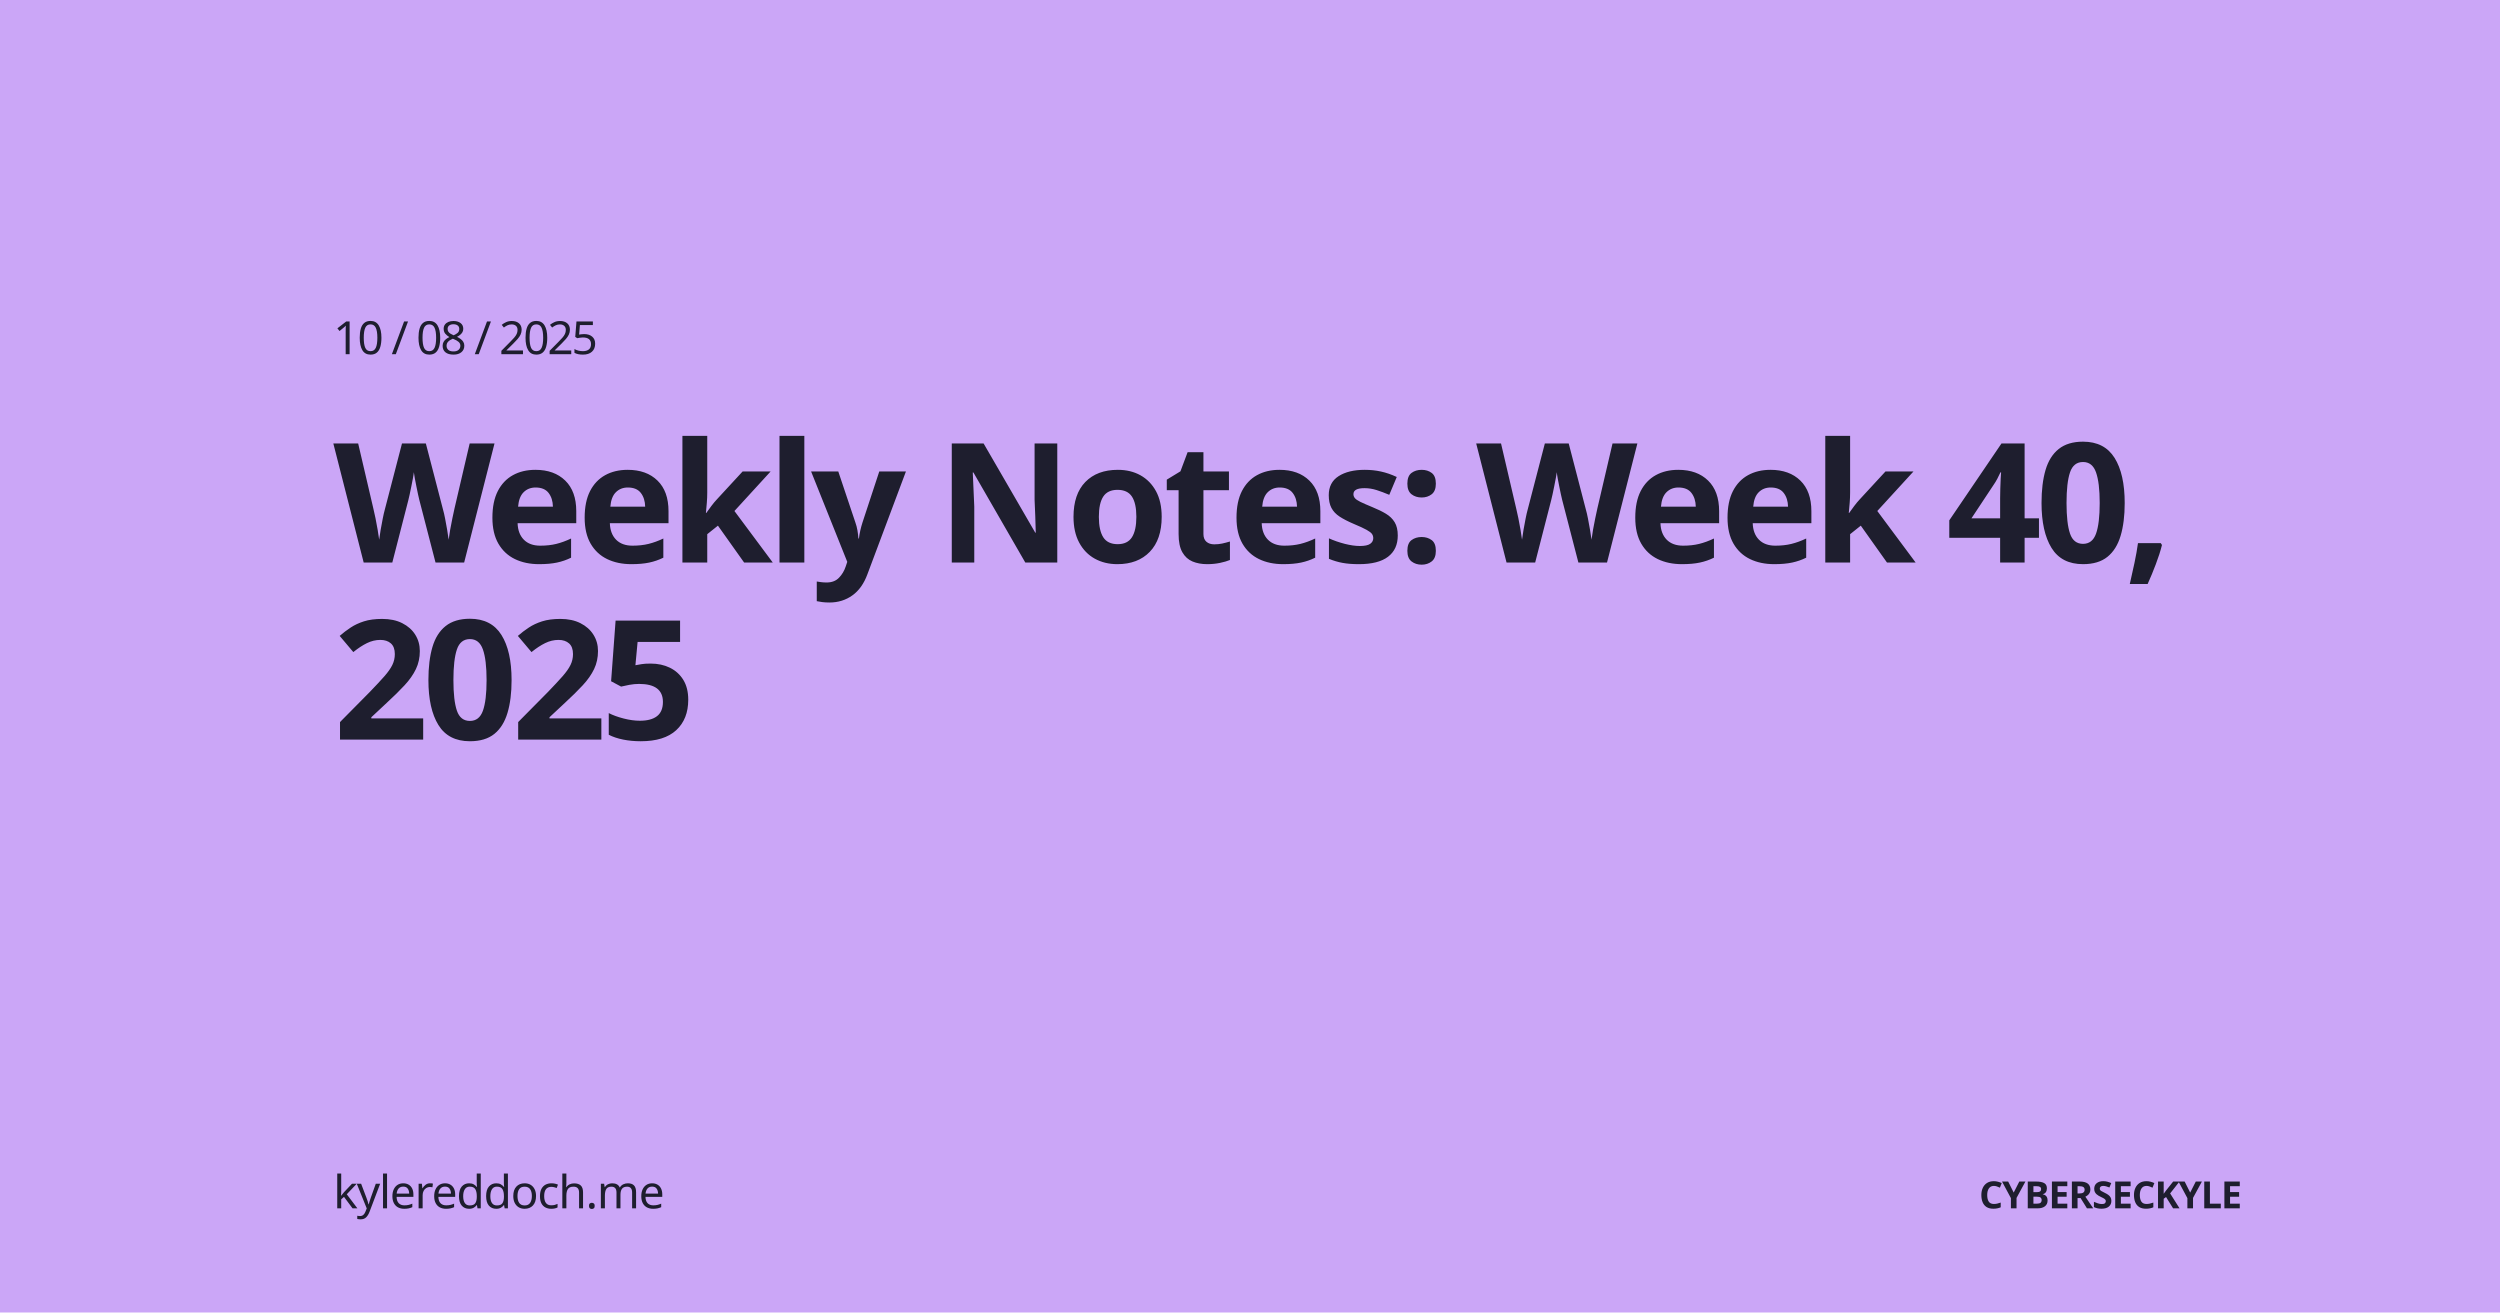
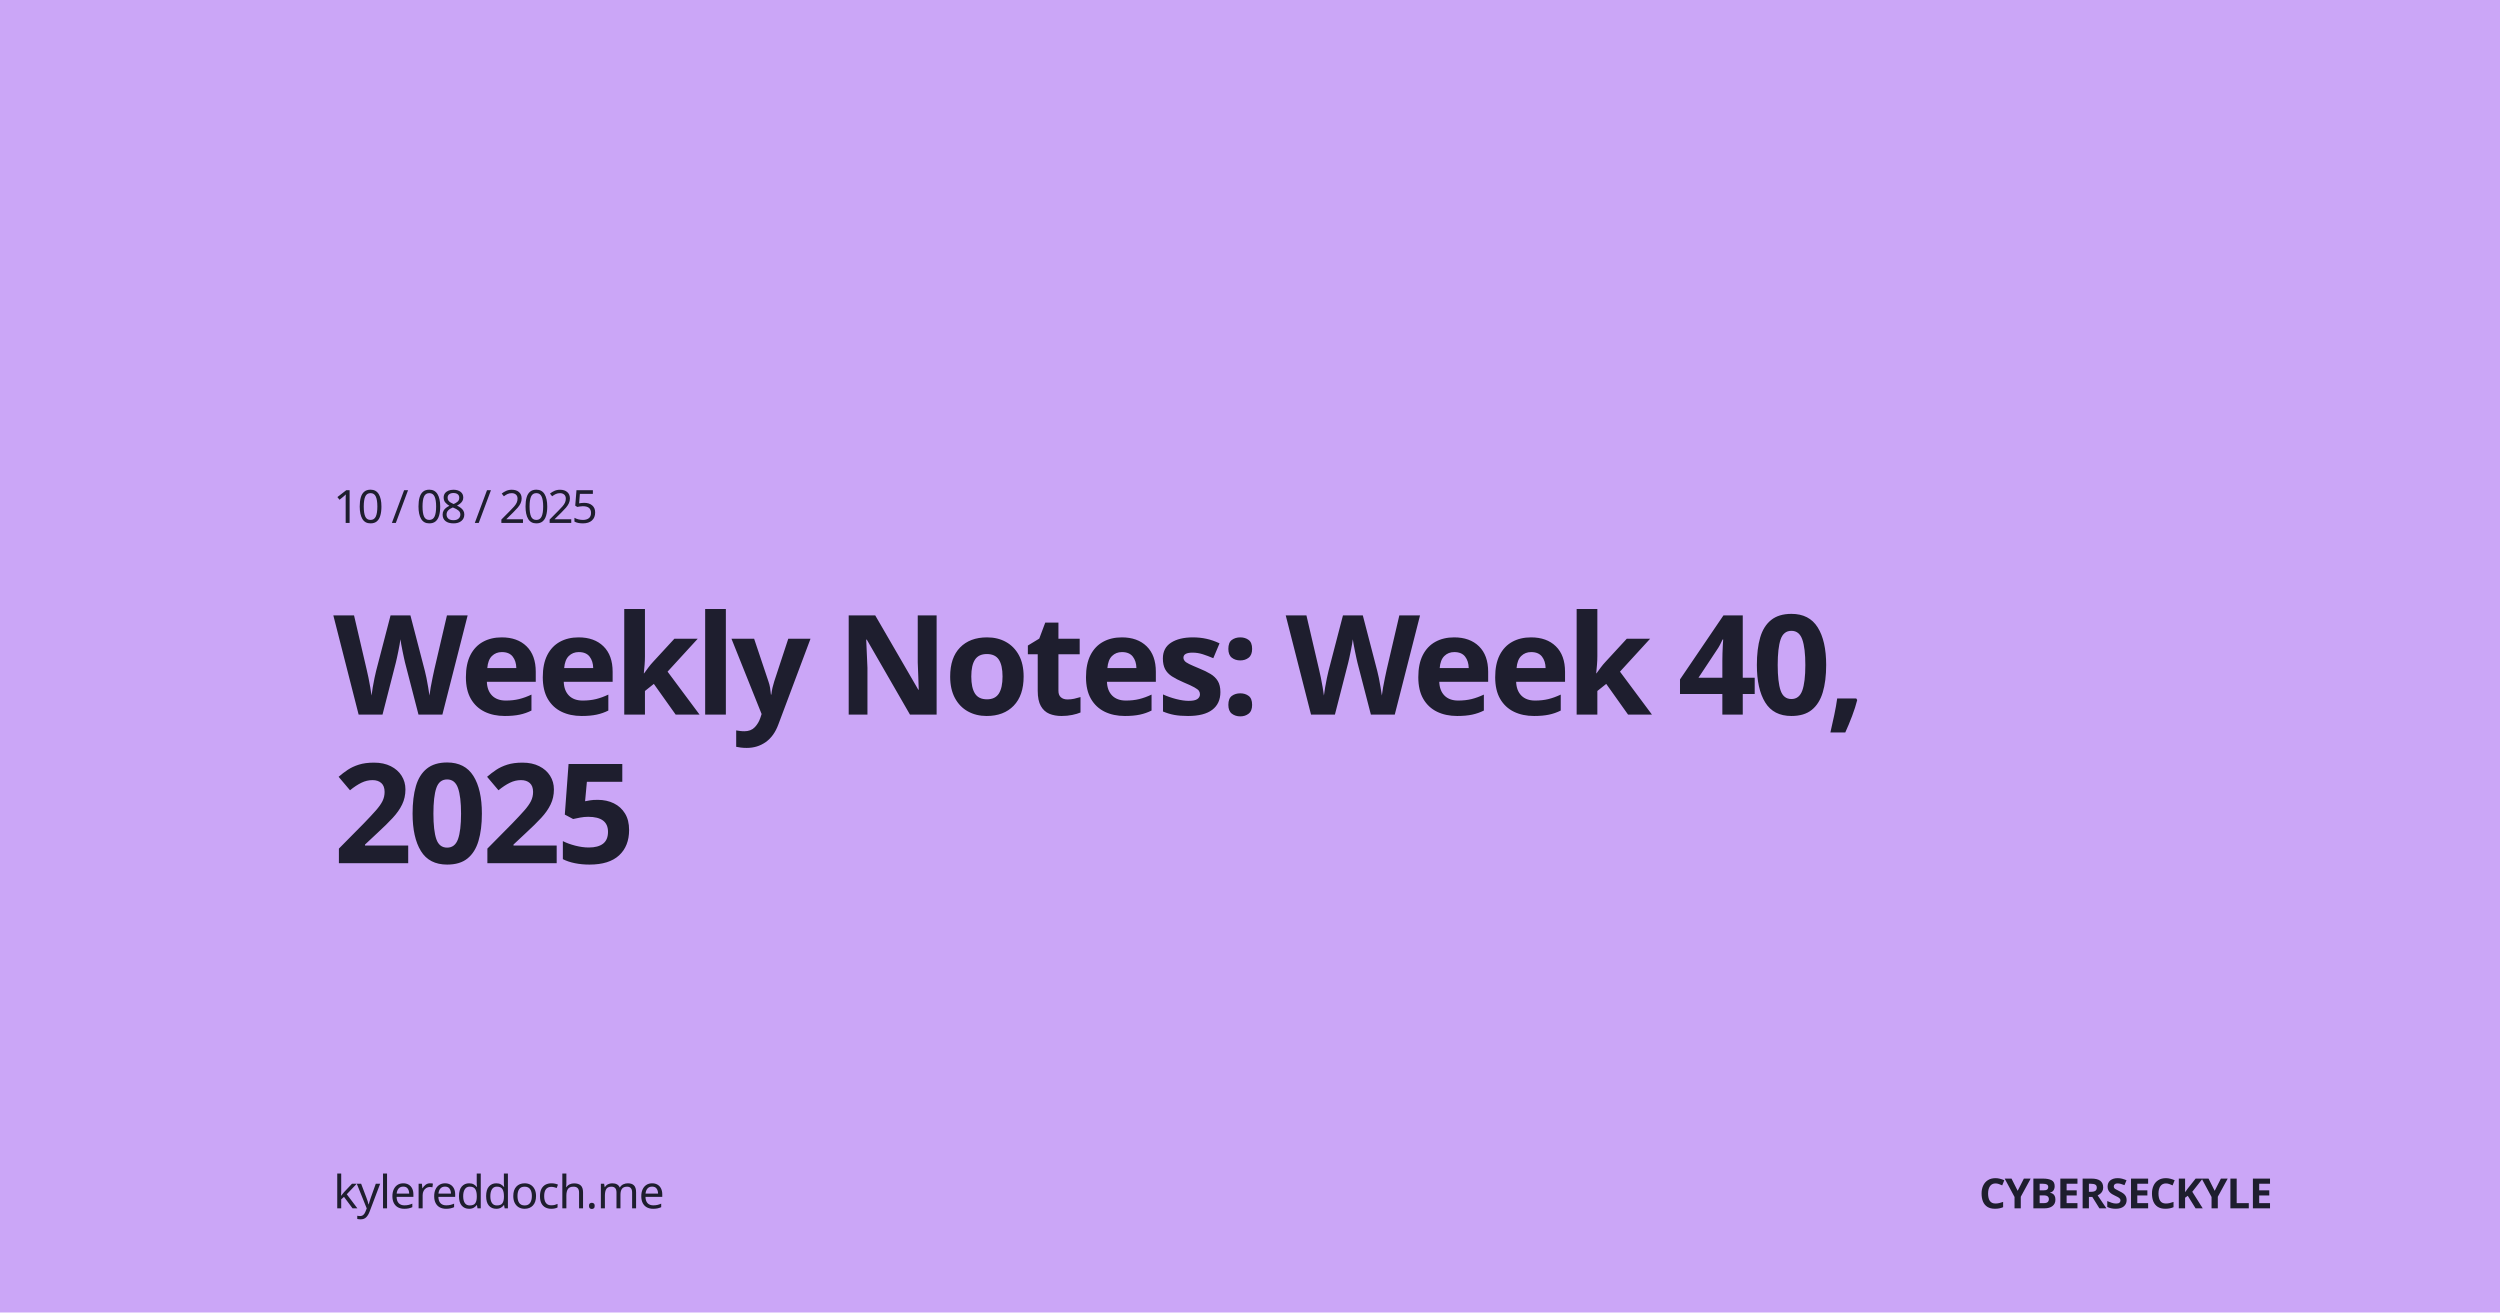
<svg xmlns="http://www.w3.org/2000/svg" width="1200" height="630" viewBox="0 0 1200 630" version="1.1">
  <rect id="bg" width="100%" height="100%" opacity="1" fill="#cba6f7" />
  <text font-family="'Atkinson Hyperlegible', Ubuntu, sans-serif" font-size="22" font-weight="500" fill="#1e1e2e" letter-spacing="-1">
-     <tspan x="160" y="170">
+     <tspan x="160" y="251">
      10 / 08 / 2025
    </tspan>
  </text>
-   <text id="text" font-family="'Red Hat Display', Ubuntu, sans-serif" font-size="80" font-weight="900" fill="#1e1e2e" letter-spacing="-3">
-     <tspan x="160" y="270"> Weekly Notes: Week 40, </tspan>
-     <tspan x="160" y="355"> 2025 </tspan>
+   <text id="text" font-family="'Atkinson Hyperlegible', Ubuntu, sans-serif" font-size="66.667" font-weight="750" fill="#1e1e2e" letter-spacing="-2.5">
+     <tspan x="160" y="343">
+         Weekly Notes: Week 40,
+       </tspan>
+     <tspan x="160" y="414.333">
+         2025
+       </tspan>
  </text>
  <text font-family="'Atkinson Hyperlegible', Ubuntu, sans-serif" font-size="22" font-weight="500" fill="#1e1e2e" letter-spacing="-0.5">
    <tspan x="160" y="580">kylereddoch.me</tspan>
  </text>
-   <text font-family="'Red Hat Display', Ubuntu, sans-serif" font-size="18" font-weight="950" fill="#1e1e2e" letter-spacing="-0.5">
+   <text font-family="'Atkinson Hyperlegible', Ubuntu, sans-serif" font-size="20" font-weight="600" fill="#1e1e2e" letter-spacing="-0.5">
    <tspan x="950" y="580">CYBERSECKYLE</tspan>
  </text>
</svg>
